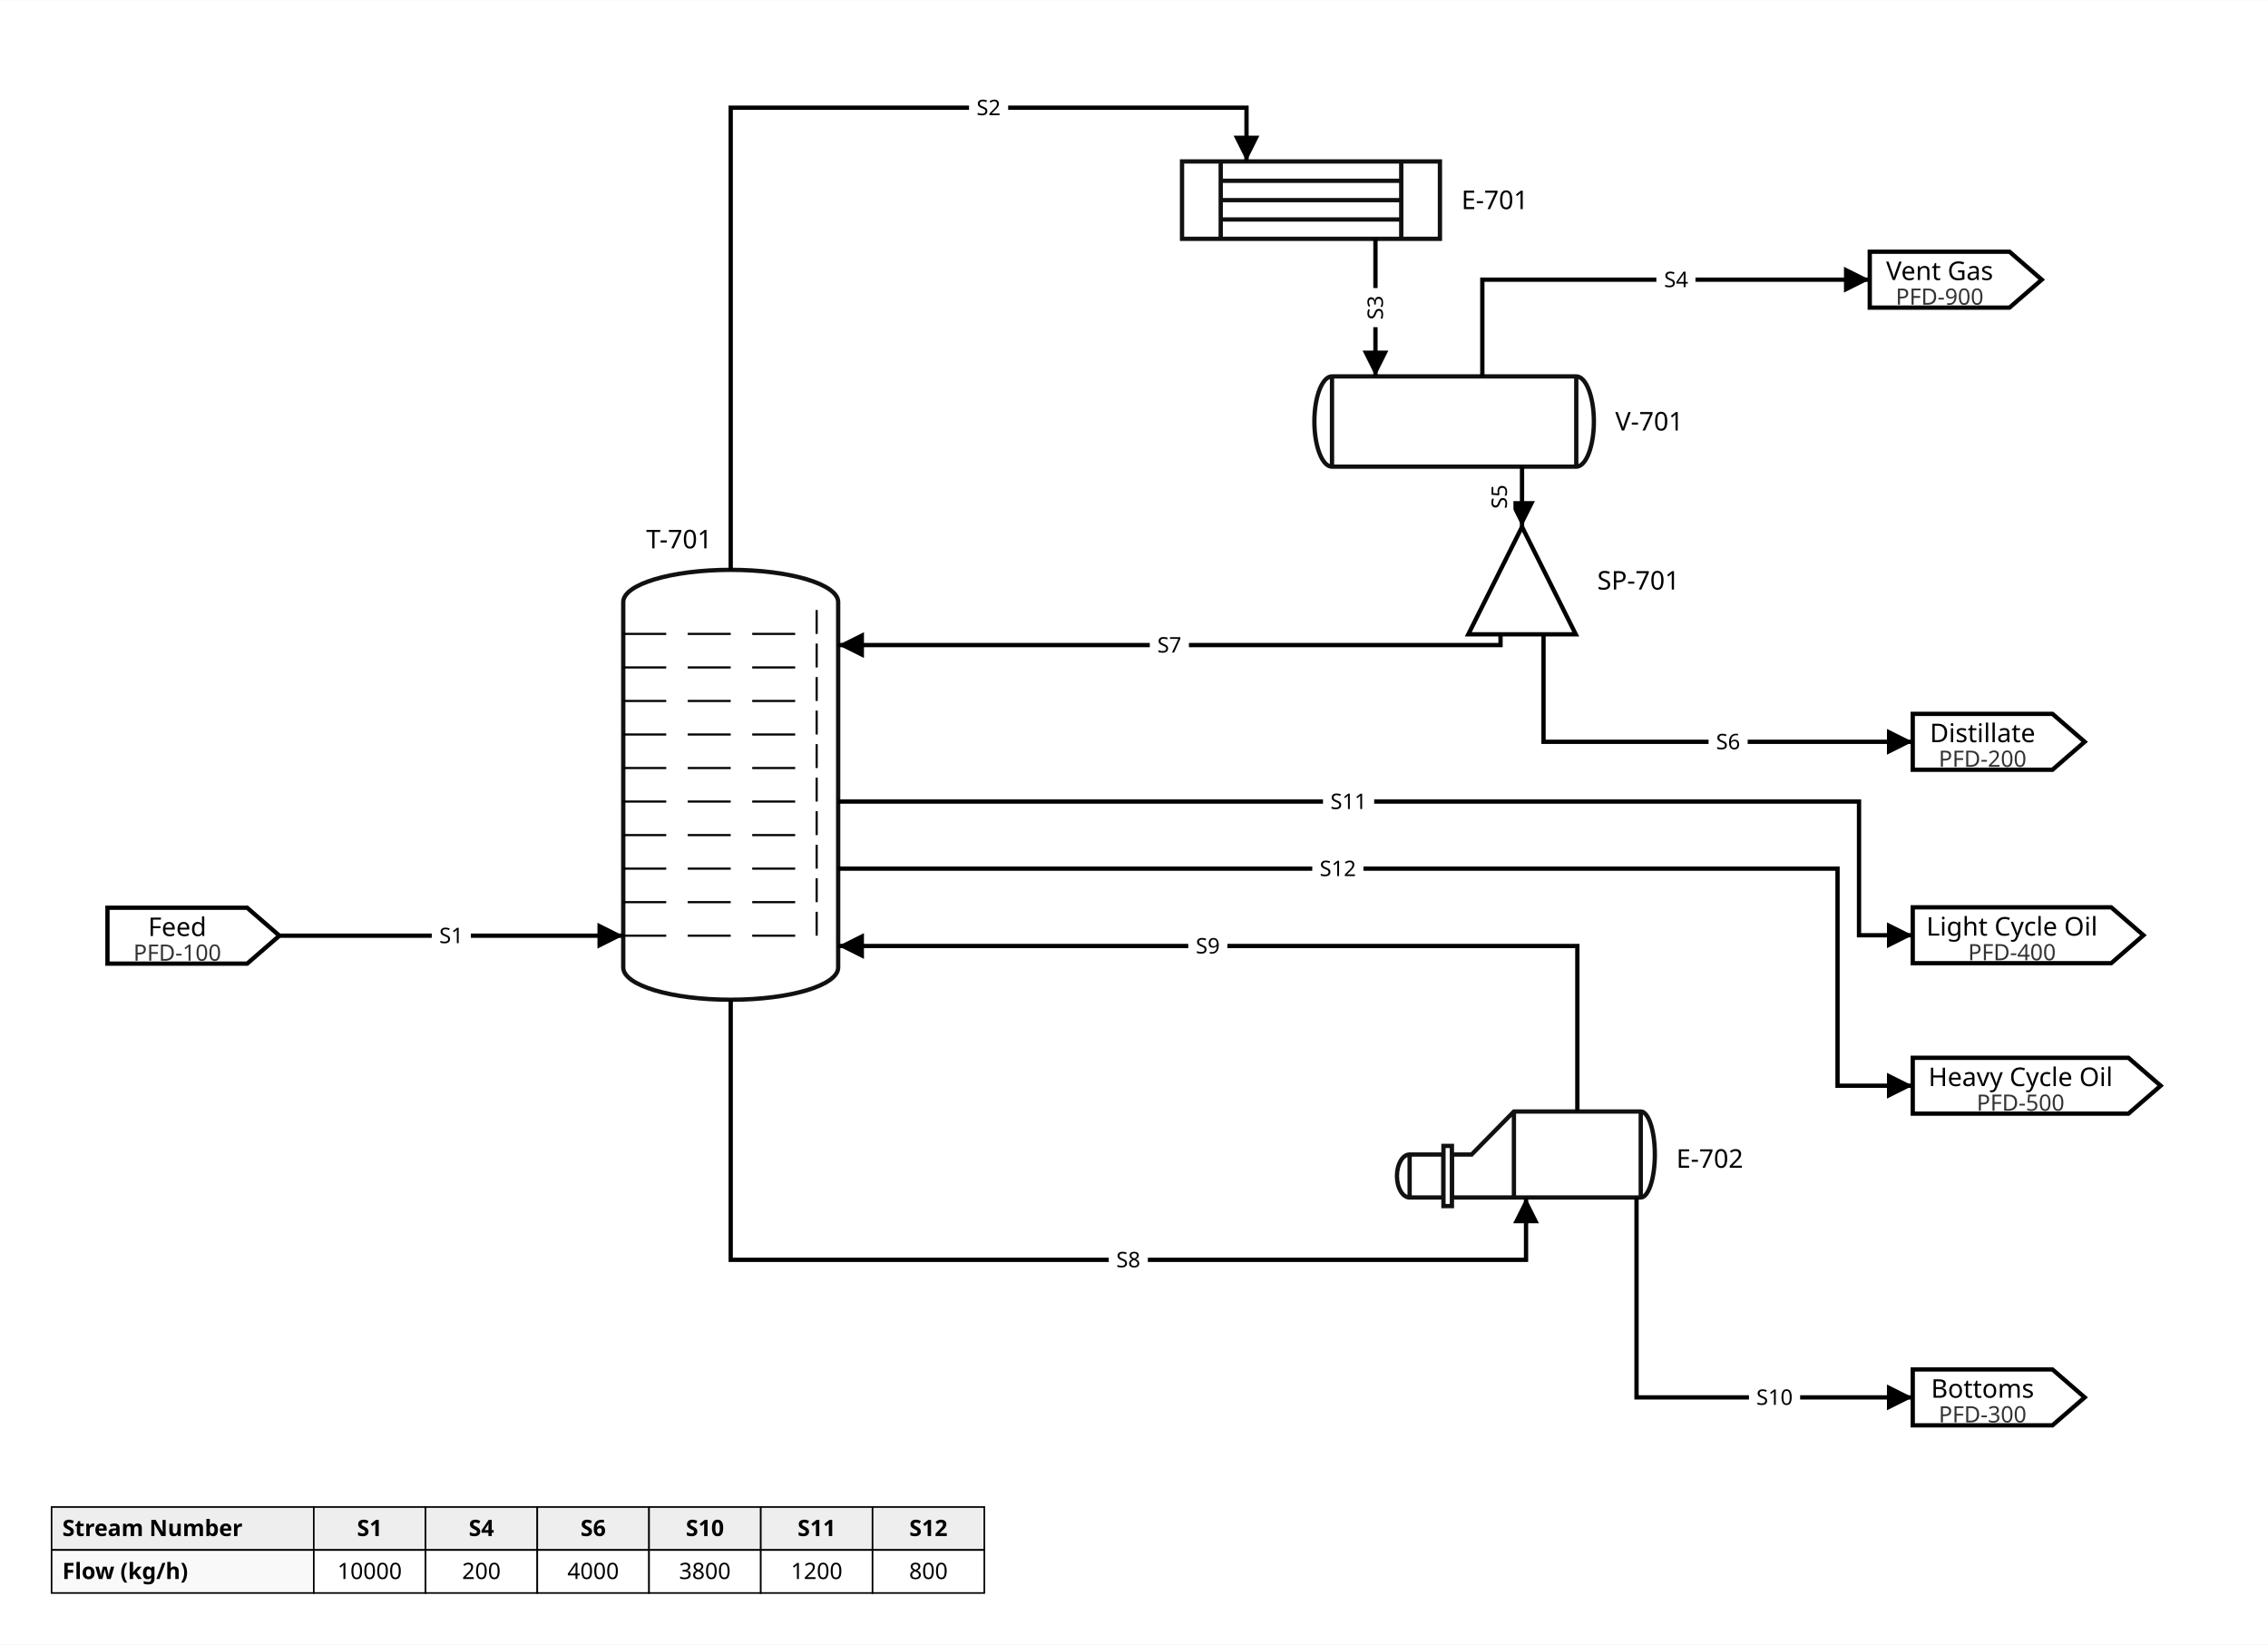
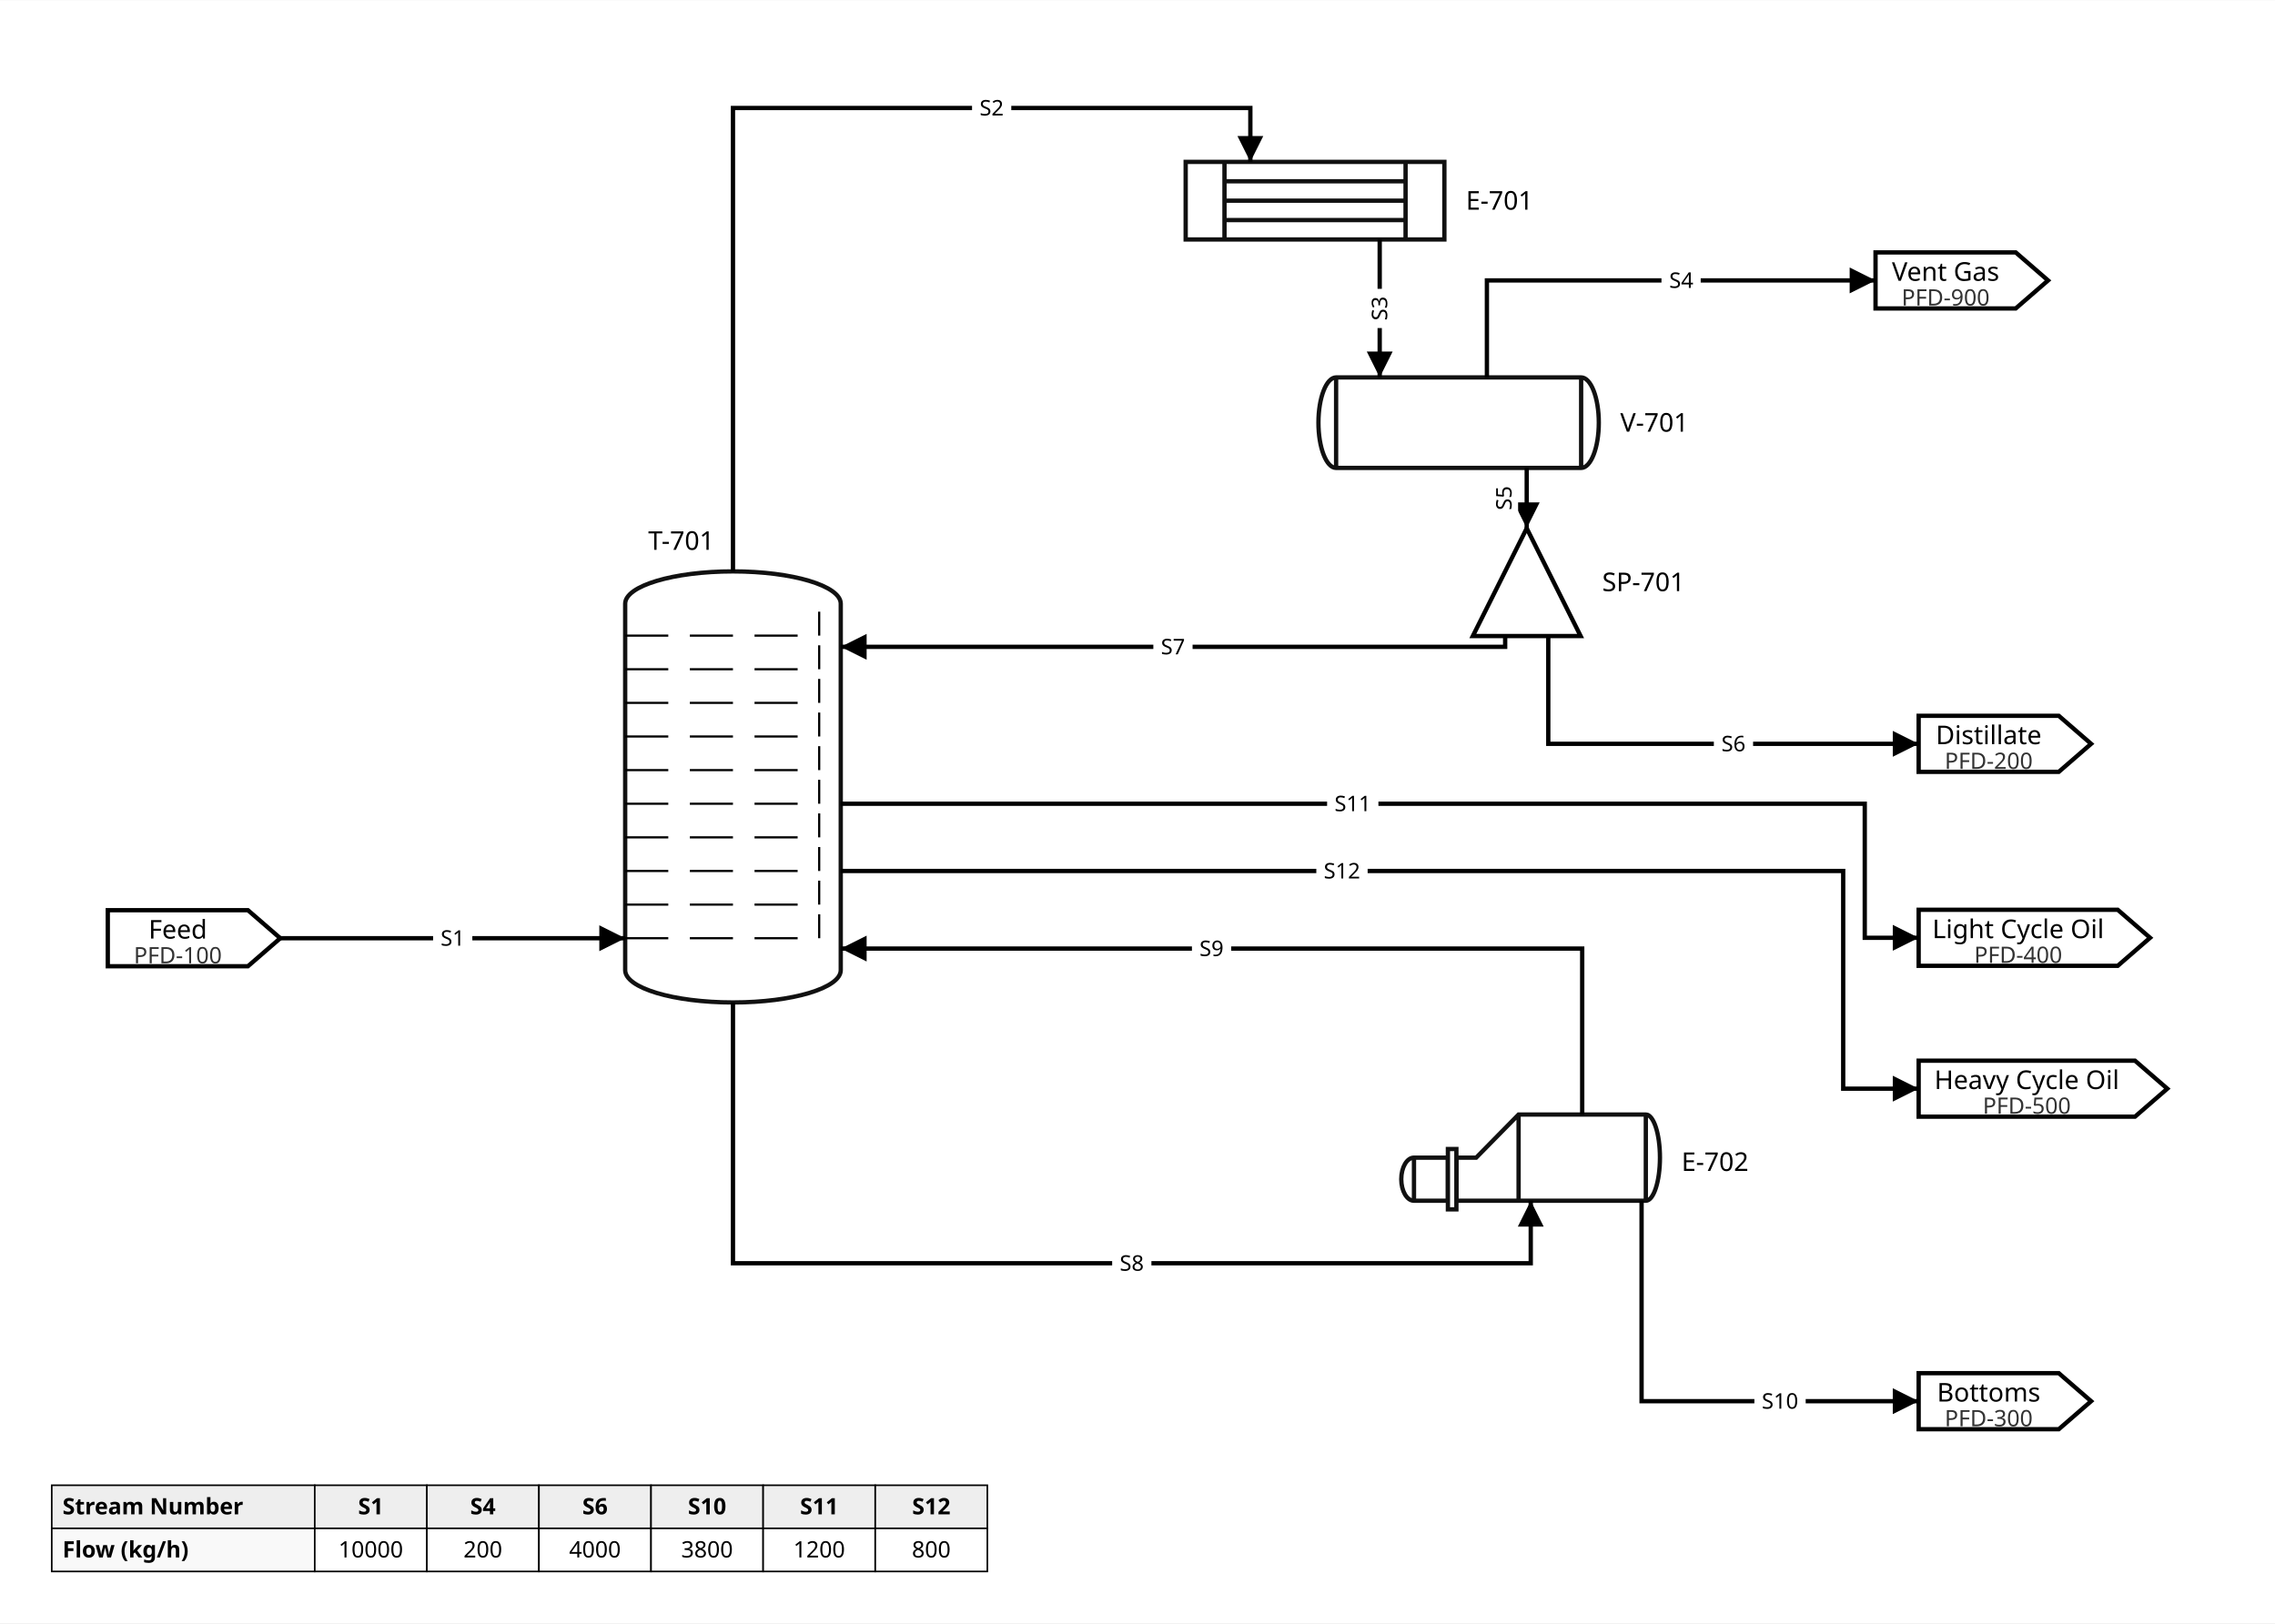
- <svg xmlns="http://www.w3.org/2000/svg" width="1055" height="765" viewBox="10.0 -5.0 1055.3 765.0">
-   <rect x="10.0" y="-5.0" width="1055.3" height="765.0" fill="white" />
+ <svg xmlns="http://www.w3.org/2000/svg" width="1055" height="753" viewBox="10.0 -5.0 1055.3 753.0">
+   <rect x="10.0" y="-5.0" width="1055.3" height="753.0" fill="white" />
  <g id="stream_table">
-     <rect x="34.0" y="696.0" width="122.0" height="20.0" fill="#eee" stroke="black" stroke-width="0.75" />
-     <text x="39.0" y="709.5" font-family="sans-serif" font-size="10.5" font-weight="bold" text-anchor="start">Stream Number</text>
-     <rect x="156.0" y="696.0" width="52.0" height="20.0" fill="#eee" stroke="black" stroke-width="0.75" />
-     <text x="182.0" y="709.5" font-family="sans-serif" font-size="10.5" font-weight="bold" text-anchor="middle">S1</text>
-     <rect x="208.0" y="696.0" width="52.0" height="20.0" fill="#eee" stroke="black" stroke-width="0.75" />
-     <text x="234.0" y="709.5" font-family="sans-serif" font-size="10.5" font-weight="bold" text-anchor="middle">S4</text>
-     <rect x="260.0" y="696.0" width="52.0" height="20.0" fill="#eee" stroke="black" stroke-width="0.75" />
-     <text x="286.0" y="709.5" font-family="sans-serif" font-size="10.5" font-weight="bold" text-anchor="middle">S6</text>
-     <rect x="312.0" y="696.0" width="52.0" height="20.0" fill="#eee" stroke="black" stroke-width="0.75" />
-     <text x="338.0" y="709.5" font-family="sans-serif" font-size="10.5" font-weight="bold" text-anchor="middle">S10</text>
-     <rect x="364.0" y="696.0" width="52.0" height="20.0" fill="#eee" stroke="black" stroke-width="0.75" />
-     <text x="390.0" y="709.5" font-family="sans-serif" font-size="10.5" font-weight="bold" text-anchor="middle">S11</text>
-     <rect x="416.0" y="696.0" width="52.0" height="20.0" fill="#eee" stroke="black" stroke-width="0.75" />
-     <text x="442.0" y="709.5" font-family="sans-serif" font-size="10.5" font-weight="bold" text-anchor="middle">S12</text>
-     <rect x="34.0" y="716.0" width="122.0" height="20.0" fill="#f9f9f9" stroke="black" stroke-width="0.75" />
-     <text x="39.0" y="729.5" font-family="sans-serif" font-size="10.5" font-weight="bold" text-anchor="start">Flow (kg/h)</text>
-     <rect x="156.0" y="716.0" width="52.0" height="20.0" fill="white" stroke="black" stroke-width="0.75" />
-     <text x="182.0" y="729.5" font-family="sans-serif" font-size="10.5" text-anchor="middle">10000</text>
-     <rect x="208.0" y="716.0" width="52.0" height="20.0" fill="white" stroke="black" stroke-width="0.75" />
-     <text x="234.0" y="729.5" font-family="sans-serif" font-size="10.5" text-anchor="middle">200</text>
-     <rect x="260.0" y="716.0" width="52.0" height="20.0" fill="white" stroke="black" stroke-width="0.75" />
-     <text x="286.0" y="729.5" font-family="sans-serif" font-size="10.5" text-anchor="middle">4000</text>
-     <rect x="312.0" y="716.0" width="52.0" height="20.0" fill="white" stroke="black" stroke-width="0.75" />
-     <text x="338.0" y="729.5" font-family="sans-serif" font-size="10.5" text-anchor="middle">3800</text>
-     <rect x="364.0" y="716.0" width="52.0" height="20.0" fill="white" stroke="black" stroke-width="0.75" />
-     <text x="390.0" y="729.5" font-family="sans-serif" font-size="10.5" text-anchor="middle">1200</text>
-     <rect x="416.0" y="716.0" width="52.0" height="20.0" fill="white" stroke="black" stroke-width="0.75" />
-     <text x="442.0" y="729.5" font-family="sans-serif" font-size="10.5" text-anchor="middle">800</text>
+     <rect x="34.0" y="684.0" width="122.0" height="20.0" fill="#eee" stroke="black" stroke-width="0.75" />
+     <text x="39.0" y="697.5" font-family="sans-serif" font-size="10.5" font-weight="bold" text-anchor="start">Stream Number</text>
+     <rect x="156.0" y="684.0" width="52.0" height="20.0" fill="#eee" stroke="black" stroke-width="0.75" />
+     <text x="182.0" y="697.5" font-family="sans-serif" font-size="10.5" font-weight="bold" text-anchor="middle">S1</text>
+     <rect x="208.0" y="684.0" width="52.0" height="20.0" fill="#eee" stroke="black" stroke-width="0.75" />
+     <text x="234.0" y="697.5" font-family="sans-serif" font-size="10.5" font-weight="bold" text-anchor="middle">S4</text>
+     <rect x="260.0" y="684.0" width="52.0" height="20.0" fill="#eee" stroke="black" stroke-width="0.75" />
+     <text x="286.0" y="697.5" font-family="sans-serif" font-size="10.5" font-weight="bold" text-anchor="middle">S6</text>
+     <rect x="312.0" y="684.0" width="52.0" height="20.0" fill="#eee" stroke="black" stroke-width="0.75" />
+     <text x="338.0" y="697.5" font-family="sans-serif" font-size="10.5" font-weight="bold" text-anchor="middle">S10</text>
+     <rect x="364.0" y="684.0" width="52.0" height="20.0" fill="#eee" stroke="black" stroke-width="0.75" />
+     <text x="390.0" y="697.5" font-family="sans-serif" font-size="10.5" font-weight="bold" text-anchor="middle">S11</text>
+     <rect x="416.0" y="684.0" width="52.0" height="20.0" fill="#eee" stroke="black" stroke-width="0.75" />
+     <text x="442.0" y="697.5" font-family="sans-serif" font-size="10.5" font-weight="bold" text-anchor="middle">S12</text>
+     <rect x="34.0" y="704.0" width="122.0" height="20.0" fill="#f9f9f9" stroke="black" stroke-width="0.75" />
+     <text x="39.0" y="717.5" font-family="sans-serif" font-size="10.5" font-weight="bold" text-anchor="start">Flow (kg/h)</text>
+     <rect x="156.0" y="704.0" width="52.0" height="20.0" fill="white" stroke="black" stroke-width="0.75" />
+     <text x="182.0" y="717.5" font-family="sans-serif" font-size="10.5" text-anchor="middle">10000</text>
+     <rect x="208.0" y="704.0" width="52.0" height="20.0" fill="white" stroke="black" stroke-width="0.75" />
+     <text x="234.0" y="717.5" font-family="sans-serif" font-size="10.5" text-anchor="middle">200</text>
+     <rect x="260.0" y="704.0" width="52.0" height="20.0" fill="white" stroke="black" stroke-width="0.75" />
+     <text x="286.0" y="717.5" font-family="sans-serif" font-size="10.5" text-anchor="middle">4000</text>
+     <rect x="312.0" y="704.0" width="52.0" height="20.0" fill="white" stroke="black" stroke-width="0.75" />
+     <text x="338.0" y="717.5" font-family="sans-serif" font-size="10.5" text-anchor="middle">3800</text>
+     <rect x="364.0" y="704.0" width="52.0" height="20.0" fill="white" stroke="black" stroke-width="0.75" />
+     <text x="390.0" y="717.5" font-family="sans-serif" font-size="10.5" text-anchor="middle">1200</text>
+     <rect x="416.0" y="704.0" width="52.0" height="20.0" fill="white" stroke="black" stroke-width="0.75" />
+     <text x="442.0" y="717.5" font-family="sans-serif" font-size="10.5" text-anchor="middle">800</text>
  </g>
  <defs>
    <marker id="arrow_black" viewBox="0 0 10 10" refX="10" refY="5" markerWidth="12" markerHeight="12" markerUnits="userSpaceOnUse" orient="auto-start-reverse">
      <path d="M 0 0 L 10 5 L 0 10 z" fill="black" />
    </marker>
    <symbol id="sym_column_c80fa54e4" viewBox="0 0 100.0 200.0" overflow="visible">
      <path d="M 0 15 A 50 15 0 0 1 50 0 A 50 15 0 0 1 100 15 L 100 185 A 50 15 0 0 1 50 200 A 50 15 0 0 1 0 185 Z" fill="white" stroke="#111" stroke-width="2" />
      <line x1="0" y1="29.8" x2="90" y2="29.8" fill="none" stroke="black" stroke-width="1" stroke-dasharray="20,10" />
      <line x1="90" y1="29.8" x2="90" y2="18.689" fill="none" stroke="black" stroke-width="1" />
      <line x1="0" y1="45.4" x2="90" y2="45.4" fill="none" stroke="black" stroke-width="1" stroke-dasharray="20,10" />
      <line x1="90" y1="45.4" x2="90" y2="34.289" fill="none" stroke="black" stroke-width="1" />
      <line x1="0" y1="61" x2="90" y2="61" fill="none" stroke="black" stroke-width="1" stroke-dasharray="20,10" />
      <line x1="90" y1="61" x2="90" y2="49.889" fill="none" stroke="black" stroke-width="1" />
      <line x1="0" y1="76.6" x2="90" y2="76.6" fill="none" stroke="black" stroke-width="1" stroke-dasharray="20,10" />
      <line x1="90" y1="76.6" x2="90" y2="65.489" fill="none" stroke="black" stroke-width="1" />
      <line x1="0" y1="92.2" x2="90" y2="92.2" fill="none" stroke="black" stroke-width="1" stroke-dasharray="20,10" />
      <line x1="90" y1="92.2" x2="90" y2="81.089" fill="none" stroke="black" stroke-width="1" />
      <line x1="0" y1="107.8" x2="90" y2="107.8" fill="none" stroke="black" stroke-width="1" stroke-dasharray="20,10" />
      <line x1="90" y1="107.8" x2="90" y2="96.689" fill="none" stroke="black" stroke-width="1" />
      <line x1="0" y1="123.4" x2="90" y2="123.4" fill="none" stroke="black" stroke-width="1" stroke-dasharray="20,10" />
      <line x1="90" y1="123.4" x2="90" y2="112.289" fill="none" stroke="black" stroke-width="1" />
      <line x1="0" y1="139" x2="90" y2="139" fill="none" stroke="black" stroke-width="1" stroke-dasharray="20,10" />
      <line x1="90" y1="139" x2="90" y2="127.889" fill="none" stroke="black" stroke-width="1" />
      <line x1="0" y1="154.6" x2="90" y2="154.6" fill="none" stroke="black" stroke-width="1" stroke-dasharray="20,10" />
      <line x1="90" y1="154.6" x2="90" y2="143.489" fill="none" stroke="black" stroke-width="1" />
      <line x1="0" y1="170.2" x2="90" y2="170.2" fill="none" stroke="black" stroke-width="1" stroke-dasharray="20,10" />
      <line x1="90" y1="170.2" x2="90" y2="159.089" fill="none" stroke="black" stroke-width="1" />
    </symbol>
    <symbol id="sym_hex_kettle_s120x44" viewBox="0 0 120 44" overflow="visible">
      <path d="M 5.902 20 L 21.639 20 L 21.639 40 L 5.902 40 A 10 5.902 90 0 1 0 30 A 10 5.902 90 0 1 5.902 20 M 25.574 20 L 34.754 20 L 54.426 0 L 113.443 0 A 20 6.557 90 0 1 120 20 A 20 6.557 90 0 1 113.443 40 L 25.574 40 Z M 5.902 20 L 5.902 40 M 54.426 0 L 54.426 40 M 113.443 0 L 113.443 40" fill="white" stroke="#111" stroke-width="2" />
      <rect x="21.639" y="16" width="3.934" height="28" fill="white" stroke="#111" stroke-width="2" />
    </symbol>
    <symbol id="sym_hex_straight_tubes_s120x36" viewBox="0 0 100.0 30.0" overflow="visible">
      <rect x="0.0" y="0.0" width="100.0" height="30.0" fill="white" stroke="#111" stroke-width="1.667" />
      <path d="M 15.0 0.0 L 15.0 30.0 M 85.0 0.0 L 85.0 30.0 M 85.0 7.5 L 15.0 7.5 M 85.0 15.0 L 15.0 15.0 M 85.0 22.5 L 15.0 22.5" fill="none" stroke="#111" stroke-width="1.667" />
    </symbol>
    <symbol id="sym_splitter" viewBox="0 0 50.0 50.0" overflow="visible">
      <polygon points="0,25 50,0 50,50" fill="none" stroke="black" stroke-width="2" />
    </symbol>
    <symbol id="sym_vessel_horizontal_s130x42" viewBox="0 0 130 42" overflow="visible">
      <path d="M 8.198 42 L 121.859 42 A 21 8.197 90 0 0 130.056 21 A 21 8.197 90 0 0 121.859 0 L 8.198 0 A 21 8.197 90 0 0 0.001 21 A 21 8.197 90 0 0 8.198 42 Z M 8.198 0 L 8.198 42 M 121.859 0 L 121.859 42" fill="white" stroke="#111" stroke-width="2" />
    </symbol>
  </defs>
  <g id="units">
    <polygon points="60.0,417.2 125.0,417.2 140.0,430.2 125.0,443.2 60.0,443.2" fill="transparent" stroke="black" stroke-width="2" />
    <text x="92.5" y="426.2" font-family="sans-serif" font-size="12" text-anchor="middle" dominant-baseline="middle">Feed</text>
    <text x="92.5" y="438.2" font-family="sans-serif" font-size="10.5" text-anchor="middle" dominant-baseline="middle" fill="#333">PFD-100</text>
    <use href="#sym_column_c80fa54e4" x="300" y="260" width="100.0" height="200.0" />
    <polygon points="900.0,417.0 992.352,417.0 1007.352,430.0 992.352,443.0 900.0,443.0" fill="transparent" stroke="black" stroke-width="2" />
    <text x="946.176" y="426.0" font-family="sans-serif" font-size="12" text-anchor="middle" dominant-baseline="middle">Light Cycle Oil</text>
    <text x="946.176" y="438.0" font-family="sans-serif" font-size="10.5" text-anchor="middle" dominant-baseline="middle" fill="#333">PFD-400</text>
    <polygon points="900.0,487.0 1000.344,487.0 1015.344,500.0 1000.344,513.0 900.0,513.0" fill="transparent" stroke="black" stroke-width="2" />
    <text x="950.172" y="496.0" font-family="sans-serif" font-size="12" text-anchor="middle" dominant-baseline="middle">Heavy Cycle Oil</text>
    <text x="950.172" y="508.0" font-family="sans-serif" font-size="10.5" text-anchor="middle" dominant-baseline="middle" fill="#333">PFD-500</text>
    <use href="#sym_hex_straight_tubes_s120x36" x="560" y="70" width="120" height="36" transform="translate(1240, 0) scale(-1, 1)" />
    <use href="#sym_vessel_horizontal_s130x42" x="621.58" y="170" width="130" height="42" />
    <polygon points="880.0,112.0 945.028,112.0 960.028,125.0 945.028,138.0 880.0,138.0" fill="transparent" stroke="black" stroke-width="2" />
    <text x="912.514" y="121.0" font-family="sans-serif" font-size="12" text-anchor="middle" dominant-baseline="middle">Vent Gas</text>
    <text x="912.514" y="133.0" font-family="sans-serif" font-size="10.5" text-anchor="middle" dominant-baseline="middle" fill="#333">PFD-900</text>
    <use href="#sym_splitter" x="693.2" y="240" width="50.0" height="50.0" transform="rotate(90, 718.2, 265)" />
    <polygon points="900.0,327.0 965.0,327.0 980.0,340.0 965.0,353.0 900.0,353.0" fill="transparent" stroke="black" stroke-width="2" />
    <text x="932.5" y="336.0" font-family="sans-serif" font-size="12" text-anchor="middle" dominant-baseline="middle">Distillate</text>
    <text x="932.5" y="348.0" font-family="sans-serif" font-size="10.5" text-anchor="middle" dominant-baseline="middle" fill="#333">PFD-200</text>
    <use href="#sym_hex_kettle_s120x44" x="660" y="512" width="120" height="44" />
    <polygon points="900.0,632.0 965.0,632.0 980.0,645.0 965.0,658.0 900.0,658.0" fill="transparent" stroke="black" stroke-width="2" />
    <text x="932.5" y="641.0" font-family="sans-serif" font-size="12" text-anchor="middle" dominant-baseline="middle">Bottoms</text>
    <text x="932.5" y="653.0" font-family="sans-serif" font-size="10.5" text-anchor="middle" dominant-baseline="middle" fill="#333">PFD-300</text>
  </g>
  <g id="streams">
    <path d="M 140.0,430.2 L 300.0,430.2" fill="none" stroke="black" stroke-width="2" marker-end="url(#arrow_black)" />
    <path d="M 350.0,260.0 L 350.0,45.0 L 590.0,45.0 L 590.0,70.0" fill="none" stroke="black" stroke-width="2" marker-end="url(#arrow_black)" />
    <path d="M 650.0,106.0 L 650.0,170.0" fill="none" stroke="black" stroke-width="2" marker-end="url(#arrow_black)" />
    <path d="M 699.727,170.0 L 699.727,125.0 L 880.0,125.0" fill="none" stroke="black" stroke-width="2" marker-end="url(#arrow_black)" />
    <path d="M 718.197,212.0 L 718.197,240.0" fill="none" stroke="black" stroke-width="2" marker-end="url(#arrow_black)" />
    <path d="M 728.197,290.0 L 728.197,340.0 L 900.0,340.0" fill="none" stroke="black" stroke-width="2" marker-end="url(#arrow_black)" />
    <path d="M 708.197,290.0 L 708.197,295.0 L 400.0,295.0" fill="none" stroke="black" stroke-width="2" marker-end="url(#arrow_black)" />
    <path d="M 350.0,460.0 L 350.0,581.0 L 720.066,581.0 L 720.066,552.0" fill="none" stroke="black" stroke-width="2" marker-end="url(#arrow_black)" />
    <path d="M 743.934,512.0 L 743.934,435.0 L 400.0,435.0" fill="none" stroke="black" stroke-width="2" marker-end="url(#arrow_black)" />
    <path d="M 771.475,552.0 L 771.475,645.0 L 900.0,645.0" fill="none" stroke="black" stroke-width="2" marker-end="url(#arrow_black)" />
    <path d="M 400.0,367.8 L 875.0,367.8 L 875.0,430.0 L 900.0,430.0" fill="none" stroke="black" stroke-width="2" marker-end="url(#arrow_black)" />
    <path d="M 400.0,399.0 L 865.0,399.0 L 865.0,500.0 L 900.0,500.0" fill="none" stroke="black" stroke-width="2" marker-end="url(#arrow_black)" />
    <rect x="210.9" y="423.7" width="18.2" height="13.0" fill="white" />
    <text x="220.0" y="430.2" font-family="sans-serif" font-size="10" text-anchor="middle" dominant-baseline="middle" fill="black">S1</text>
    <rect x="460.9" y="38.5" width="18.2" height="13.0" fill="white" />
    <text x="470.0" y="45.0" font-family="sans-serif" font-size="10" text-anchor="middle" dominant-baseline="middle" fill="black">S2</text>
    <rect x="643.5" y="128.9" width="13.0" height="18.2" fill="white" />
    <text x="650.0" y="138.0" font-family="sans-serif" font-size="10" text-anchor="middle" dominant-baseline="middle" fill="black" transform="rotate(-90, 650.0, 138.0)">S3</text>
    <rect x="780.7" y="118.5" width="18.2" height="13.0" fill="white" />
    <text x="789.9" y="125.0" font-family="sans-serif" font-size="10" text-anchor="middle" dominant-baseline="middle" fill="black">S4</text>
    <rect x="701.2" y="216.9" width="13.0" height="18.2" fill="white" />
    <text x="707.7" y="226.0" font-family="sans-serif" font-size="10" text-anchor="middle" dominant-baseline="middle" fill="black" transform="rotate(-90, 707.7, 226.0)">S5</text>
    <rect x="805.0" y="333.5" width="18.2" height="13.0" fill="white" />
    <text x="814.1" y="340.0" font-family="sans-serif" font-size="10" text-anchor="middle" dominant-baseline="middle" fill="black">S6</text>
    <rect x="545.0" y="288.5" width="18.2" height="13.0" fill="white" />
    <text x="554.1" y="295.0" font-family="sans-serif" font-size="10" text-anchor="middle" dominant-baseline="middle" fill="black">S7</text>
    <rect x="525.9" y="574.5" width="18.2" height="13.0" fill="white" />
    <text x="535.0" y="581.0" font-family="sans-serif" font-size="10" text-anchor="middle" dominant-baseline="middle" fill="black">S8</text>
    <rect x="562.9" y="428.5" width="18.2" height="13.0" fill="white" />
    <text x="572.0" y="435.0" font-family="sans-serif" font-size="10" text-anchor="middle" dominant-baseline="middle" fill="black">S9</text>
    <rect x="823.8" y="638.5" width="23.8" height="13.0" fill="white" />
    <text x="835.7" y="645.0" font-family="sans-serif" font-size="10" text-anchor="middle" dominant-baseline="middle" fill="black">S10</text>
    <rect x="625.6" y="361.3" width="23.8" height="13.0" fill="white" />
    <text x="637.5" y="367.8" font-family="sans-serif" font-size="10" text-anchor="middle" dominant-baseline="middle" fill="black">S11</text>
    <rect x="620.6" y="392.5" width="23.8" height="13.0" fill="white" />
    <text x="632.5" y="399.0" font-family="sans-serif" font-size="10" text-anchor="middle" dominant-baseline="middle" fill="black">S12</text>
  </g>
  <g id="unit_labels">
    <rect x="306.3" y="238.0" width="39.3" height="15.0" fill="white" />
    <text x="326.0" y="250" font-family="sans-serif" font-size="12" text-anchor="middle" dominant-baseline="baseline">T-701</text>
    <rect x="690.0" y="80.5" width="40.0" height="15.0" fill="white" />
    <text x="690" y="88.0" font-family="sans-serif" font-size="12" text-anchor="start" dominant-baseline="middle">E-701</text>
    <rect x="761.6" y="183.5" width="40.0" height="15.0" fill="white" />
    <text x="761.585" y="191.0" font-family="sans-serif" font-size="12" text-anchor="start" dominant-baseline="middle">V-701</text>
    <rect x="753.2" y="257.5" width="48.0" height="15.0" fill="white" />
    <text x="753.197" y="265.0" font-family="sans-serif" font-size="12" text-anchor="start" dominant-baseline="middle">SP-701</text>
    <rect x="790.0" y="526.5" width="40.0" height="15.0" fill="white" />
    <text x="790" y="534.0" font-family="sans-serif" font-size="12" text-anchor="start" dominant-baseline="middle">E-702</text>
  </g>
</svg>
